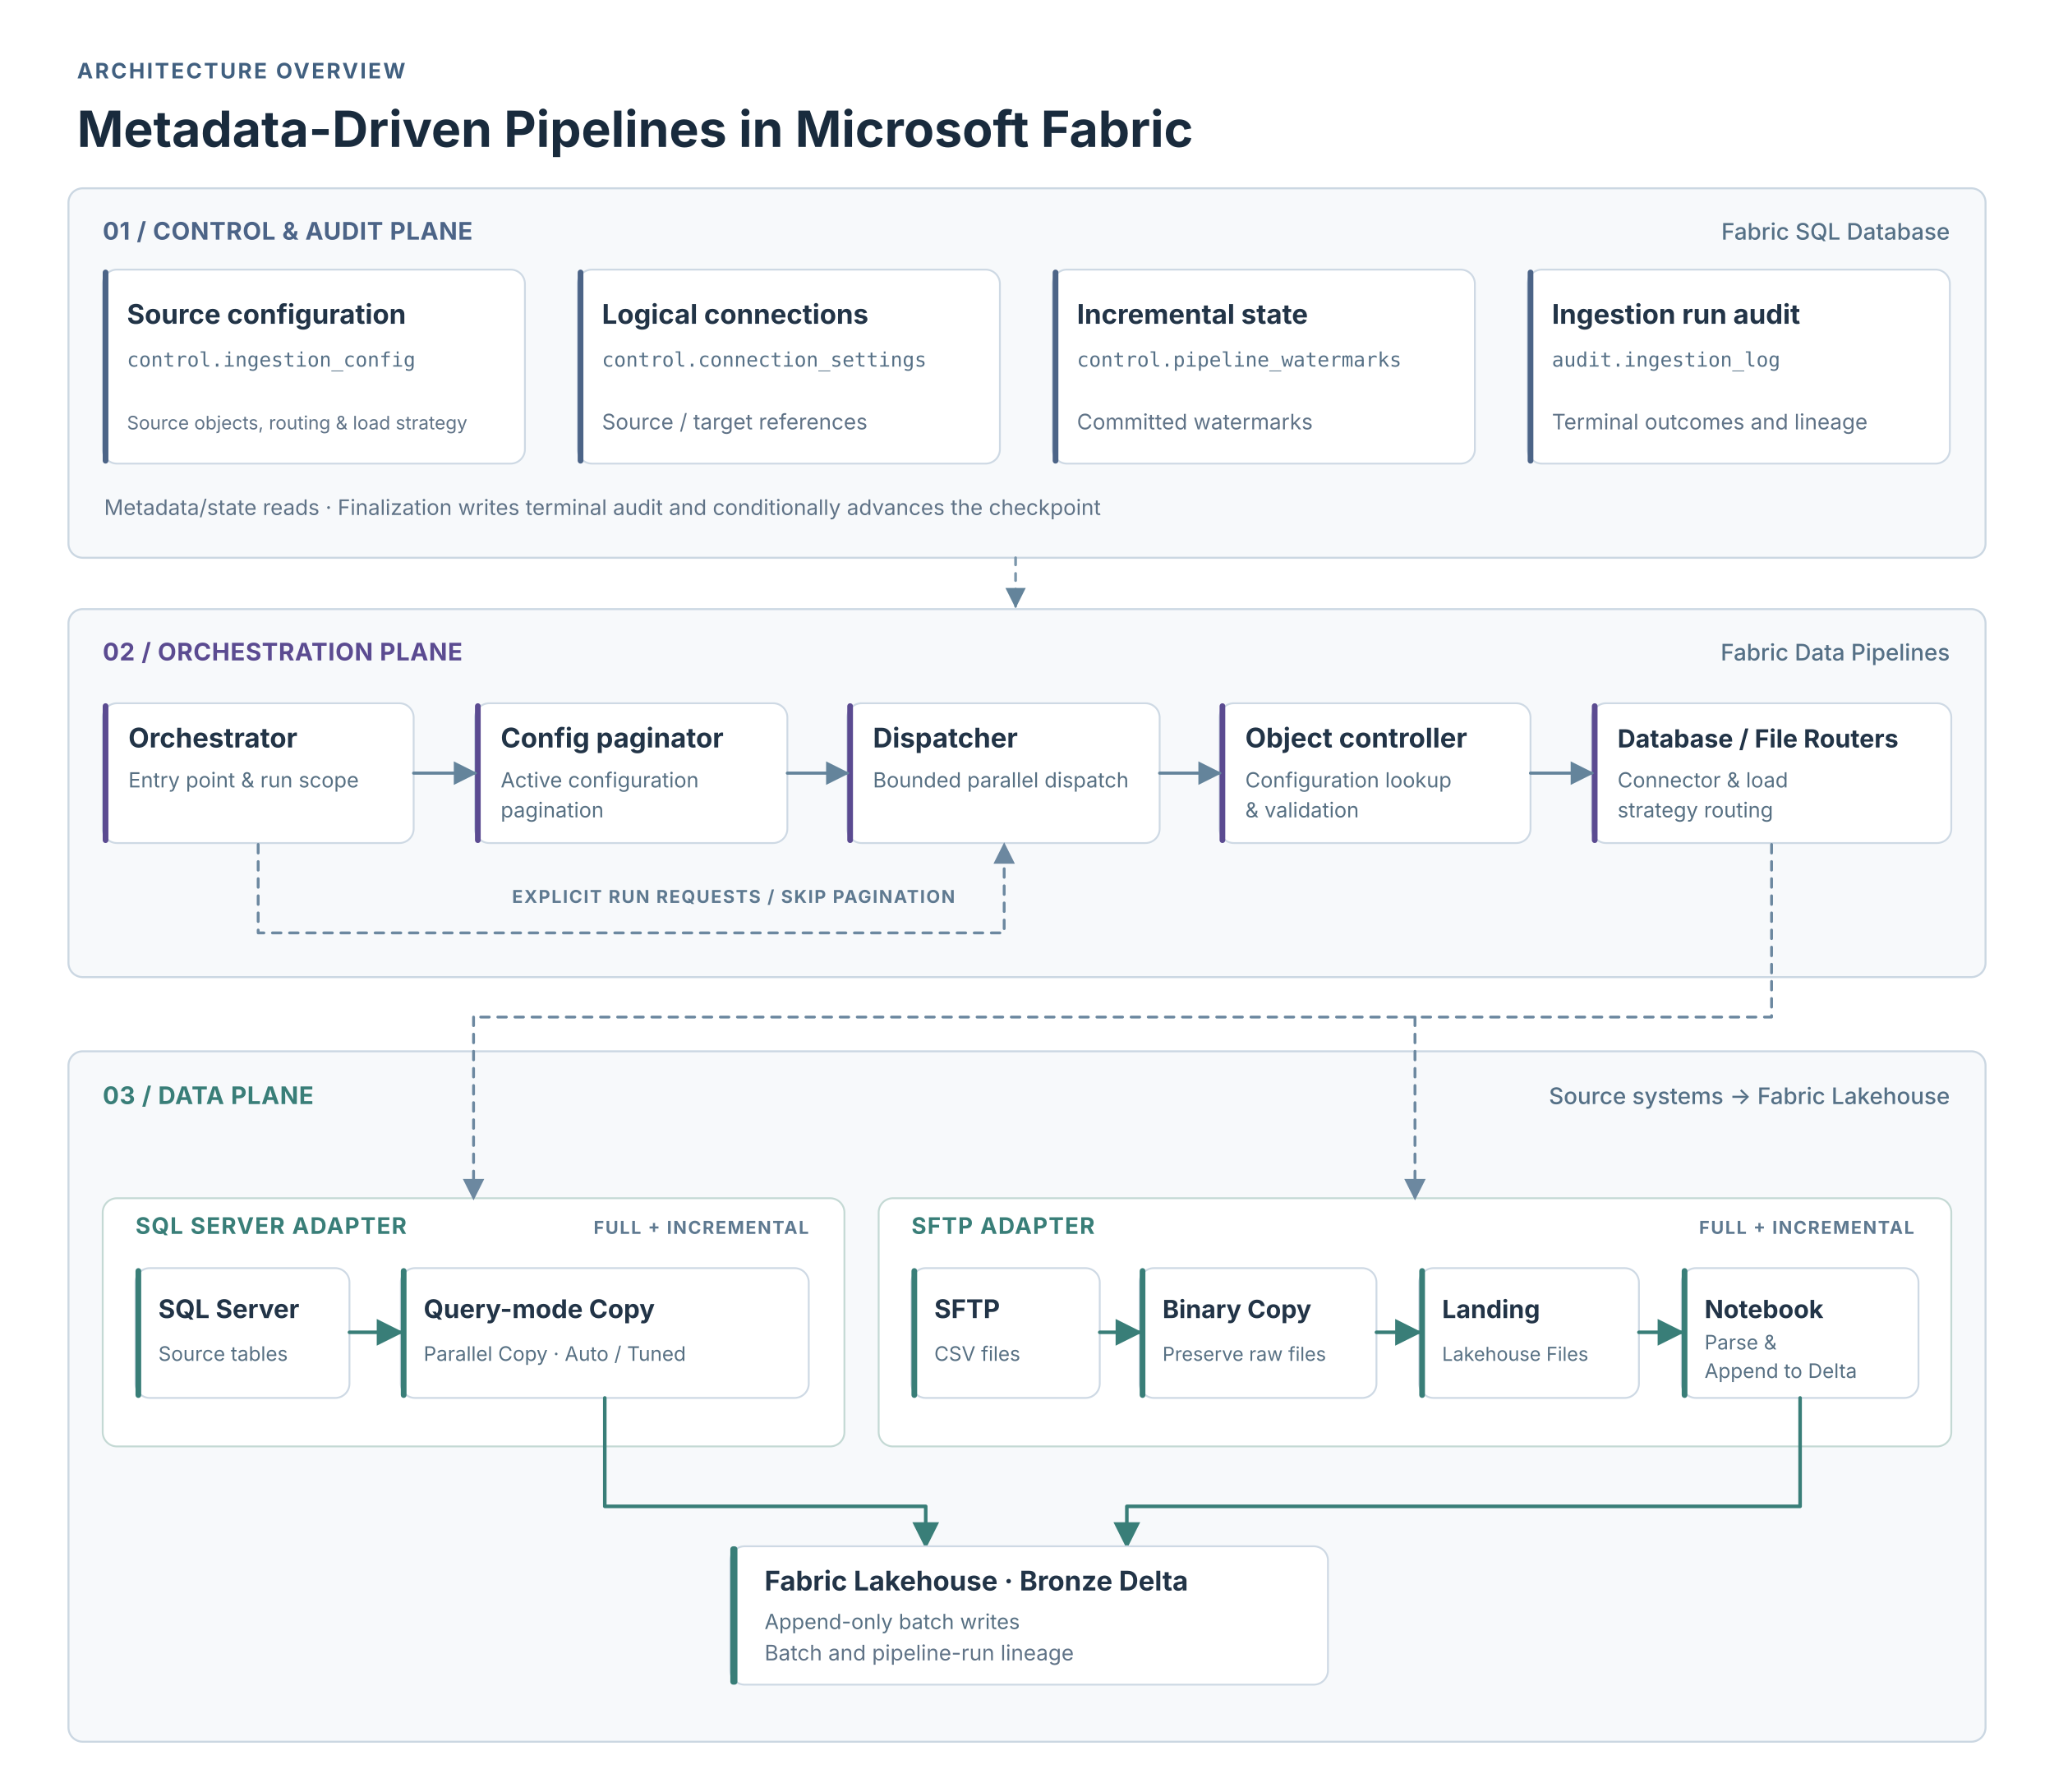
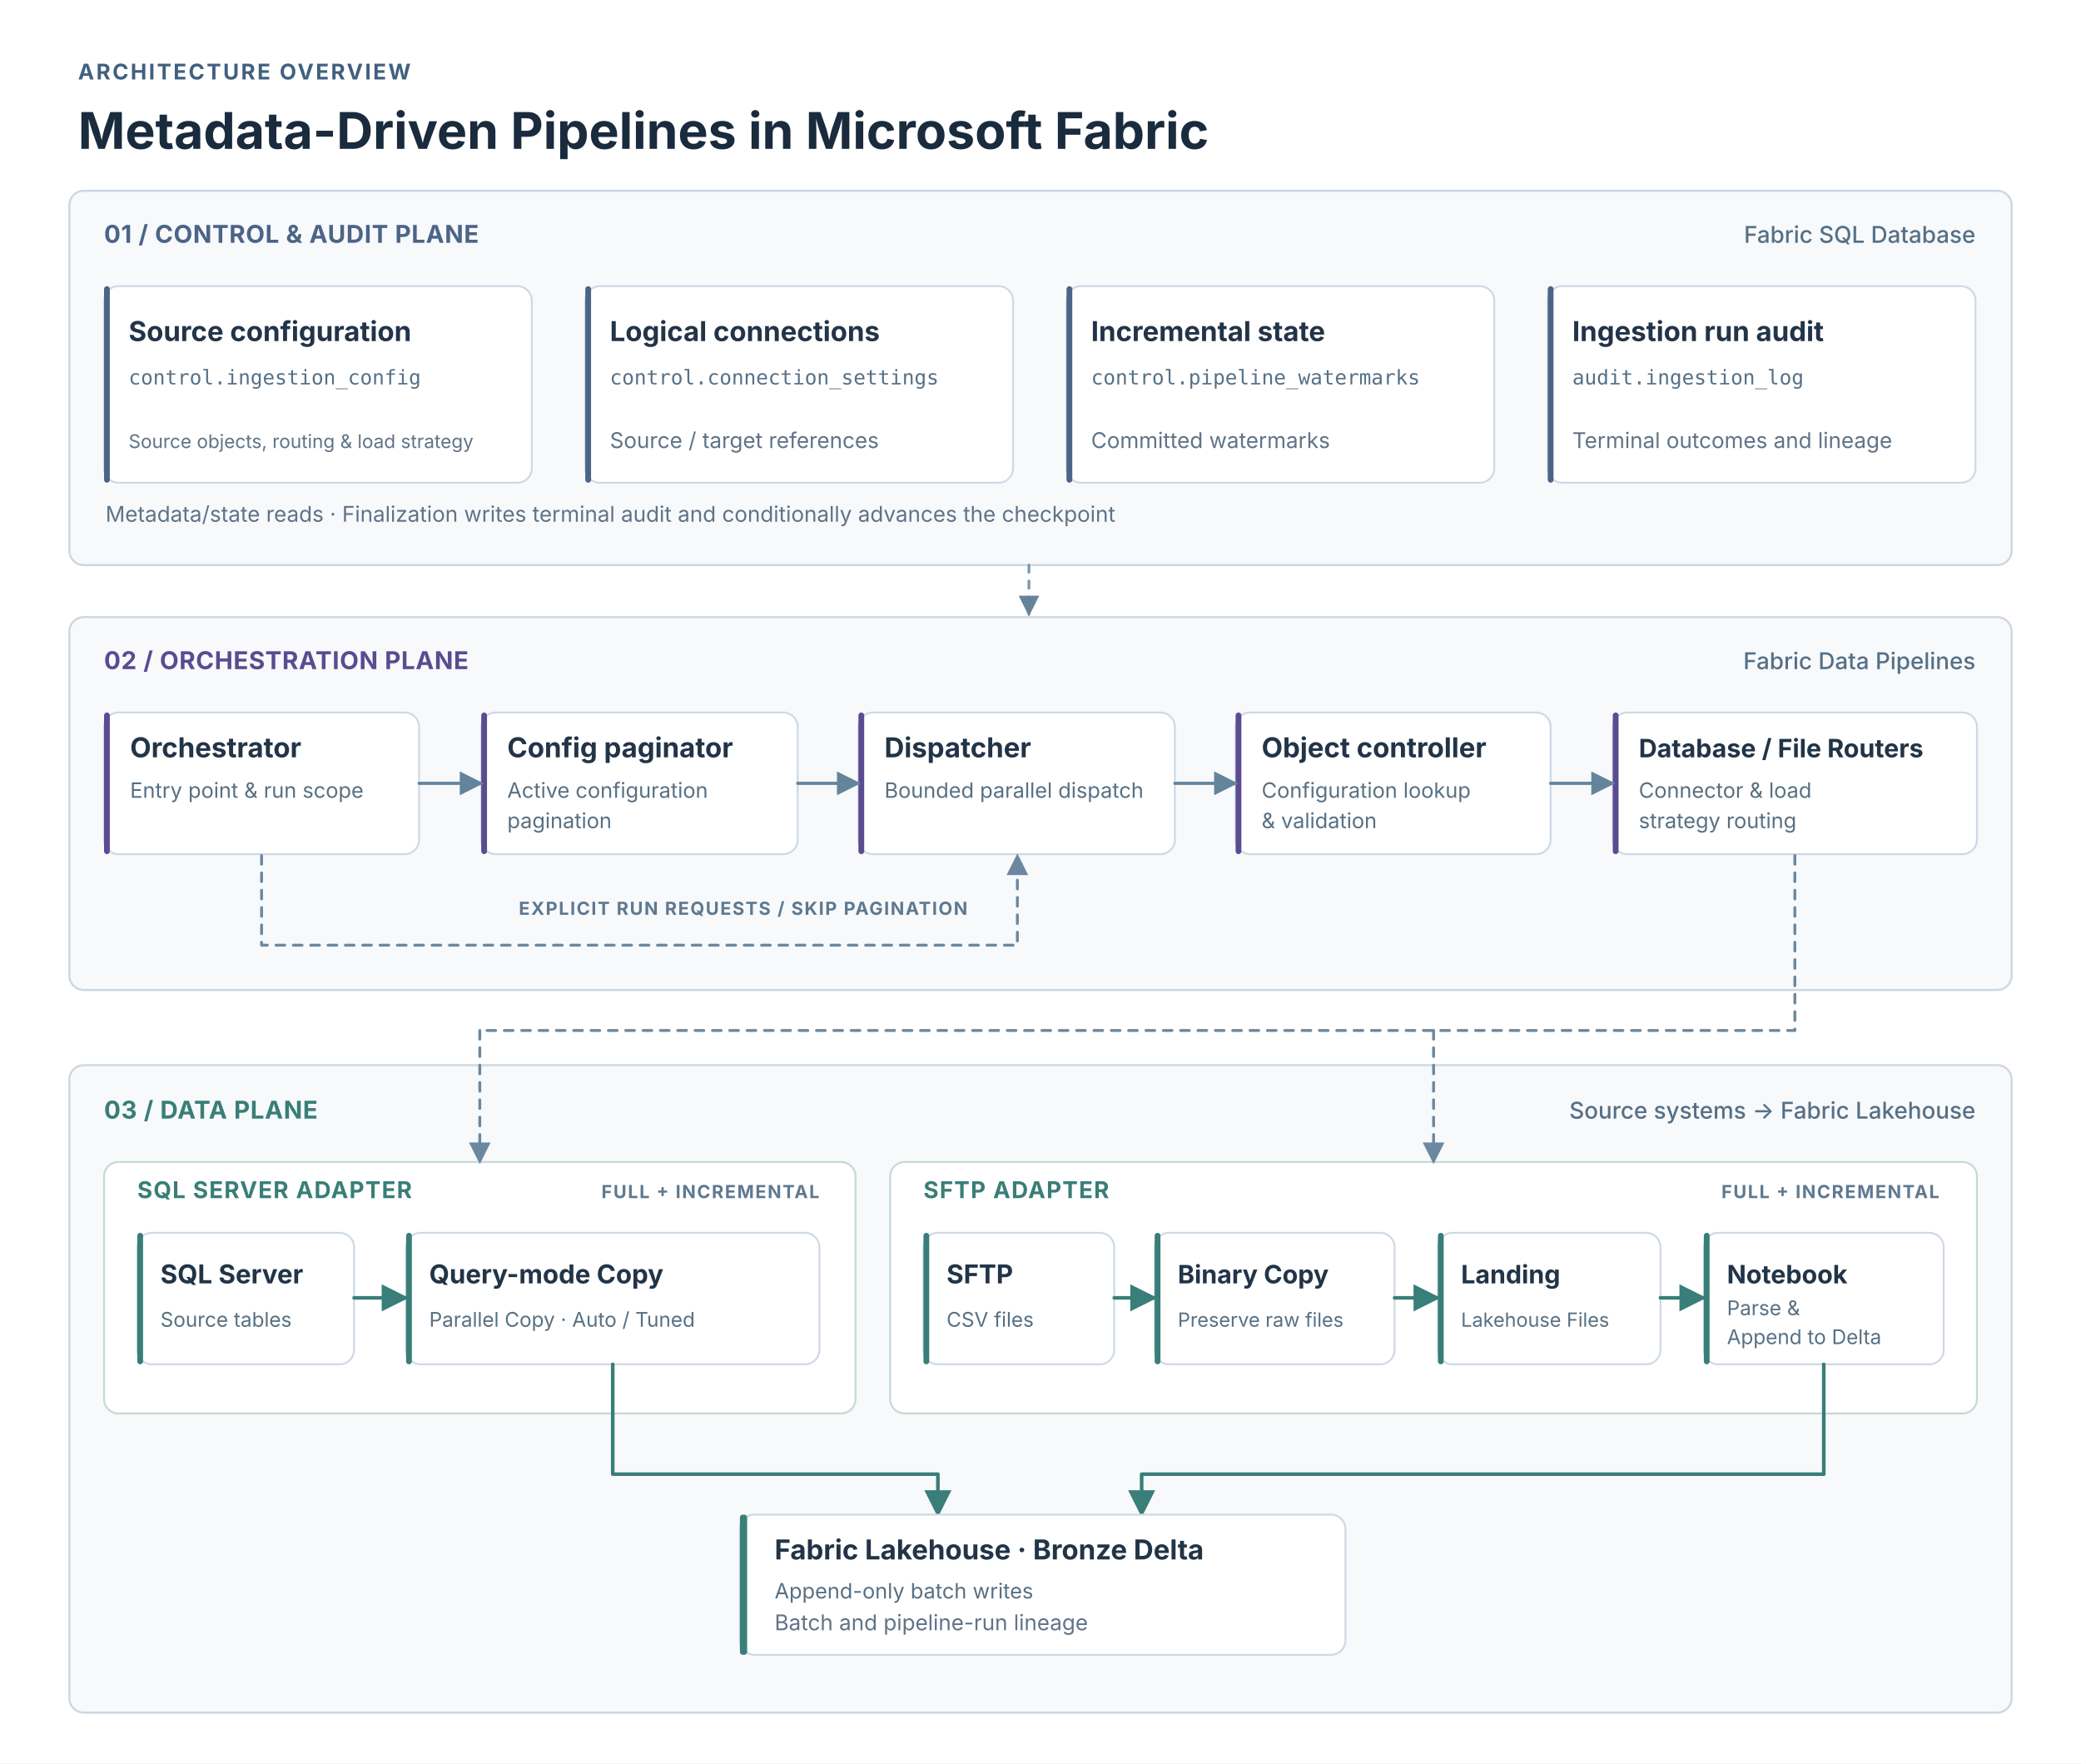
- <svg xmlns="http://www.w3.org/2000/svg" width="1440" height="1256" viewBox="0 0 1440 1256" role="img" aria-labelledby="diag-title diag-desc">
+ <svg xmlns="http://www.w3.org/2000/svg" width="1440" height="1220" viewBox="0 0 1440 1220" role="img" aria-labelledby="diag-title diag-desc">
  <defs>
    <style>
  text { font-family: "Segoe UI", "Inter", Arial, Helvetica, sans-serif; text-rendering: geometricPrecision; }
  .eyebrow { font-size: 15px; font-weight: 700; letter-spacing: 1.4px; fill: #416080; }
  .headline { font-size: 35px; font-weight: 700; fill: #192B3D; }
  .plane { fill: #F7F9FB; stroke: #CBD7E2; stroke-width: 1.4px; }
  .plane-title { font-size: 17px; font-weight: 700; letter-spacing: .35px; fill: #20394F; }
  .plane-meta { font-size: 16px; fill: #557086; font-weight: 500; }
  .card { fill: #FFFFFF; stroke: #CED9E4; stroke-width: 1.3px; }
  .route-group { fill: #FFFFFF; stroke: #C4D9D4; stroke-width: 1.3px; }
  .control-title { font-size: 19px; font-weight: 700; fill: #223447; }
  .control-note { font-size: 15px; fill: #607387; }
  .mono { font-family: "Cascadia Code", "Consolas", monospace; font-size: 14px; fill: #567086; }
  .process-title { font-size: 19px; font-weight: 700; fill: #223447; }
  .process-detail { font-size: 14.6px; fill: #577083; }
  .micro { font-size: 12.5px; letter-spacing: .9px; font-weight: 700; fill: #5E7990; }
  .caption { font-size: 15px; fill: #607387; }
  .route-title { font-size: 16px; font-weight: 700; letter-spacing: .7px; fill: #397E78; }
  .data-title { font-size: 18px; font-weight: 700; fill: #223447; }
  .data-detail { font-size: 14px; fill: #577083; }
  .wire { stroke: #64849B; stroke-width: 2.2px; stroke-linecap: round; stroke-linejoin: round; }
  .control-wire { stroke: #7B96AB; stroke-width: 1.9px; stroke-linecap: round; stroke-dasharray: 5 6; }
  .branch-wire { stroke: #6C88A0; stroke-width: 2px; stroke-linecap: round; stroke-linejoin: round; stroke-dasharray: 6 6; }
  .data-wire { stroke: #397E78; stroke-width: 2.5px; stroke-linecap: round; stroke-linejoin: round; }
</style>
    <marker id="arrow" viewBox="0 0 10 10" refX="9" refY="5" markerWidth="7.5" markerHeight="7.5" orient="auto-start-reverse">
      <path d="M0 0 L10 5 L0 10 Z" fill="#64849B" />
    </marker>
    <marker id="arrow-route" viewBox="0 0 10 10" refX="9" refY="5" markerWidth="7.5" markerHeight="7.5" orient="auto">
      <path d="M0 0 L10 5 L0 10 Z" fill="#6C88A0" />
    </marker>
    <marker id="arrow-data" viewBox="0 0 10 10" refX="9" refY="5" markerWidth="7.5" markerHeight="7.5" orient="auto">
      <path d="M0 0 L10 5 L0 10 Z" fill="#397E78" />
    </marker>
  </defs>
-   <rect width="1440" height="1300" fill="#FFFFFF" />
+   <rect width="1440" height="1220" fill="#FFFFFF" />
  <text x="54" y="55" class="eyebrow">ARCHITECTURE OVERVIEW</text>
  <text x="54" y="103" class="headline">Metadata-Driven Pipelines in Microsoft Fabric</text>
  <g transform="translate(0 -37)">
    <rect x="48" y="169" width="1344" height="259" rx="10" class="plane" />
    <text x="72" y="205" class="plane-title" style="fill:#4C6487">01  /  CONTROL &amp; AUDIT PLANE</text>
    <text x="1367" y="205" class="plane-meta" text-anchor="end">Fabric SQL Database</text>
-     <rect x="72" y="226" width="296" height="136" rx="10" class="card" />
-     <rect x="72" y="226" width="4" height="136" rx="2" fill="#4C6487" />
-     <text x="89" y="264" class="control-title">Source configuration</text>
-     <text x="89" y="294" class="mono">control.ingestion_config</text>
-     <text x="89" y="338" class="control-note" style="font-size:13px">Source objects, routing &amp; load strategy</text>
-     <rect x="405" y="226" width="296" height="136" rx="10" class="card" />
-     <rect x="405" y="226" width="4" height="136" rx="2" fill="#4C6487" />
-     <text x="422" y="264" class="control-title">Logical connections</text>
-     <text x="422" y="294" class="mono">control.connection_settings</text>
-     <text x="422" y="338" class="control-note">Source / target references</text>
-     <rect x="738" y="226" width="296" height="136" rx="10" class="card" />
-     <rect x="738" y="226" width="4" height="136" rx="2" fill="#4C6487" />
-     <text x="755" y="264" class="control-title">Incremental state</text>
-     <text x="755" y="294" class="mono">control.pipeline_watermarks</text>
-     <text x="755" y="338" class="control-note">Committed watermarks</text>
-     <rect x="1071" y="226" width="296" height="136" rx="10" class="card" />
-     <rect x="1071" y="226" width="4" height="136" rx="2" fill="#4C6487" />
-     <text x="1088" y="264" class="control-title">Ingestion run audit</text>
-     <text x="1088" y="294" class="mono">audit.ingestion_log</text>
-     <text x="1088" y="338" class="control-note">Terminal outcomes and lineage</text>
+     <g transform="translate(0 9)">
+       <rect x="72" y="226" width="296" height="136" rx="10" class="card" />
+       <rect x="72" y="226" width="4" height="136" rx="2" fill="#4C6487" />
+       <text x="89" y="264" class="control-title">Source configuration</text>
+       <text x="89" y="294" class="mono">control.ingestion_config</text>
+       <text x="89" y="338" class="control-note" style="font-size:13px">Source objects, routing &amp; load strategy</text>
+       <rect x="405" y="226" width="296" height="136" rx="10" class="card" />
+       <rect x="405" y="226" width="4" height="136" rx="2" fill="#4C6487" />
+       <text x="422" y="264" class="control-title">Logical connections</text>
+       <text x="422" y="294" class="mono">control.connection_settings</text>
+       <text x="422" y="338" class="control-note">Source / target references</text>
+       <rect x="738" y="226" width="296" height="136" rx="10" class="card" />
+       <rect x="738" y="226" width="4" height="136" rx="2" fill="#4C6487" />
+       <text x="755" y="264" class="control-title">Incremental state</text>
+       <text x="755" y="294" class="mono">control.pipeline_watermarks</text>
+       <text x="755" y="338" class="control-note">Committed watermarks</text>
+       <rect x="1071" y="226" width="296" height="136" rx="10" class="card" />
+       <rect x="1071" y="226" width="4" height="136" rx="2" fill="#4C6487" />
+       <text x="1088" y="264" class="control-title">Ingestion run audit</text>
+       <text x="1088" y="294" class="mono">audit.ingestion_log</text>
+       <text x="1088" y="338" class="control-note">Terminal outcomes and lineage</text>
+     </g>
    <text x="73" y="398" class="caption">Metadata/state reads  ·  Finalization writes terminal audit and conditionally advances the checkpoint</text>
    <path d="M 712 428 V 462" class="control-wire" fill="none" marker-end="url(#arrow)" />
    <g transform="translate(0 60)">
      <rect x="48" y="404" width="1344" height="258" rx="10" class="plane" />
      <text x="72" y="440" class="plane-title" style="fill:#5B4B91">02  /  ORCHESTRATION PLANE</text>
      <text x="1367" y="440" class="plane-meta" text-anchor="end">Fabric Data Pipelines</text>
      <rect x="72" y="470" width="218" height="98" rx="10" class="card" />
      <rect x="72" y="470" width="4" height="98" rx="2" fill="#5B4B91" />
      <text x="90" y="501" class="process-title">Orchestrator</text>
      <text x="90" y="529" class="process-detail">Entry point &amp; run scope</text>
      <rect x="333" y="470" width="219" height="98" rx="10" class="card" />
      <rect x="333" y="470" width="4" height="98" rx="2" fill="#5B4B91" />
      <text x="351" y="501" class="process-title">Config paginator</text>
      <text x="351" y="529" class="process-detail">Active configuration</text>
      <text x="351" y="550" class="process-detail">pagination</text>
      <rect x="594" y="470" width="219" height="98" rx="10" class="card" />
      <rect x="594" y="470" width="4" height="98" rx="2" fill="#5B4B91" />
      <text x="612" y="501" class="process-title">Dispatcher</text>
      <text x="612" y="529" class="process-detail">Bounded parallel dispatch</text>
      <rect x="855" y="470" width="218" height="98" rx="10" class="card" />
      <rect x="855" y="470" width="4" height="98" rx="2" fill="#5B4B91" />
      <text x="873" y="501" class="process-title">Object controller</text>
      <text x="873" y="529" class="process-detail">Configuration lookup</text>
      <text x="873" y="550" class="process-detail">&amp; validation</text>
      <rect x="1116" y="470" width="252" height="98" rx="10" class="card" />
      <rect x="1116" y="470" width="4" height="98" rx="2" fill="#5B4B91" />
      <text x="1134" y="501" class="process-title" style="font-size:17.5px">Database / File Routers</text>
      <text x="1134" y="529" class="process-detail">Connector &amp; load</text>
      <text x="1134" y="550" class="process-detail">strategy routing</text>
      <path d="M 290 519 H 333" class="wire" fill="none" marker-end="url(#arrow)" />
      <path d="M 552 519 H 594" class="wire" fill="none" marker-end="url(#arrow)" />
      <path d="M 813 519 H 855" class="wire" fill="none" marker-end="url(#arrow)" />
      <path d="M 1073 519 H 1116" class="wire" fill="none" marker-end="url(#arrow)" />
      <path d="M 181 569 V 631 H 704 V 569" class="branch-wire" fill="none" marker-end="url(#arrow-route)" />
      <text x="359" y="610" class="micro">EXPLICIT RUN REQUESTS  /  SKIP PAGINATION</text>
    </g>
    <g transform="translate(0 70)">
-       <rect x="48" y="704" width="1344" height="484" rx="10" class="plane" />
+       <rect x="48" y="704" width="1344" height="448" rx="10" class="plane" />
      <text x="72" y="741" class="plane-title" style="fill:#397E78">03  /  DATA PLANE</text>
      <text x="1367" y="741" class="plane-meta" text-anchor="end">Source systems  →  Fabric Lakehouse</text>
-       <rect x="72" y="807" width="520" height="174" rx="10" class="route-group" />
-       <rect x="616" y="807" width="752" height="174" rx="10" class="route-group" />
-       <path d="M 1242 559 V 680 H 332" class="branch-wire" fill="none" />
-       <path d="M 332 680 V 807" class="branch-wire" fill="none" marker-end="url(#arrow-route)" />
-       <path d="M 992 680 V 807" class="branch-wire" fill="none" marker-end="url(#arrow-route)" />
-       <text x="95" y="832" class="route-title">SQL SERVER ADAPTER</text>
-       <text x="567" y="832" class="micro" text-anchor="end">FULL + INCREMENTAL</text>
-       <text x="639" y="832" class="route-title">SFTP ADAPTER</text>
-       <text x="1342" y="832" class="micro" text-anchor="end">FULL + INCREMENTAL</text>
-       <rect x="95" y="856" width="150" height="91" rx="10" class="card" />
-       <rect x="95" y="856" width="4" height="91" rx="2" fill="#397E78" />
-       <text x="111" y="891" class="data-title">SQL Server</text>
-       <text x="111" y="921" class="data-detail">Source tables</text>
-       <rect x="281" y="856" width="286" height="91" rx="10" class="card" />
-       <rect x="281" y="856" width="4" height="91" rx="2" fill="#397E78" />
-       <text x="297" y="891" class="data-title">Query-mode Copy</text>
-       <text x="297" y="921" class="data-detail">Parallel Copy · Auto / Tuned</text>
-       <path d="M 245 901 H 281" class="data-wire" fill="none" marker-end="url(#arrow-data)" />
-       <rect x="639" y="856" width="132" height="91" rx="10" class="card" />
-       <rect x="639" y="856" width="4" height="91" rx="2" fill="#397E78" />
-       <text x="655" y="891" class="data-title">SFTP</text>
-       <text x="655" y="921" class="data-detail">CSV files</text>
-       <rect x="799" y="856" width="166" height="91" rx="10" class="card" />
-       <rect x="799" y="856" width="4" height="91" rx="2" fill="#397E78" />
-       <text x="815" y="891" class="data-title" style="font-size:17.5px">Binary Copy</text>
-       <text x="815" y="921" class="data-detail" style="font-size:13.5px">Preserve raw files</text>
-       <rect x="995" y="856" width="154" height="91" rx="10" class="card" />
-       <rect x="995" y="856" width="4" height="91" rx="2" fill="#397E78" />
-       <text x="1011" y="891" class="data-title" style="font-size:17.5px">Landing</text>
-       <text x="1011" y="921" class="data-detail" style="font-size:13.5px">Lakehouse Files</text>
-       <rect x="1179" y="856" width="166" height="91" rx="10" class="card" />
-       <rect x="1179" y="856" width="4" height="91" rx="2" fill="#397E78" />
-       <text x="1195" y="891" class="data-title" style="font-size:17.5px">Notebook</text>
-       <text x="1195" y="913" class="data-detail">Parse &amp;</text>
-       <text x="1195" y="933" class="data-detail">Append to Delta</text>
-       <path d="M 771 901 H 799" class="data-wire" fill="none" marker-end="url(#arrow-data)" />
-       <path d="M 965 901 H 995" class="data-wire" fill="none" marker-end="url(#arrow-data)" />
-       <path d="M 1149 901 H 1179" class="data-wire" fill="none" marker-end="url(#arrow-data)" />
-       <path d="M 424 947 V 1023 H 649 V 1051" class="data-wire" fill="none" marker-end="url(#arrow-data)" />
-       <path d="M 1262 947 V 1023 H 790 V 1051" class="data-wire" fill="none" marker-end="url(#arrow-data)" />
-       <rect x="512" y="1051" width="419" height="97" rx="10" class="card" />
-       <rect x="512" y="1051" width="5" height="97" rx="2" fill="#397E78" />
-       <text x="536" y="1082" class="process-title">Fabric Lakehouse · Bronze Delta</text>
-       <text x="536" y="1109" class="process-detail">Append-only batch writes</text>
-       <text x="536" y="1131" class="caption">Batch and pipeline-run lineage</text>
+       <g transform="translate(0 -36)">
+         <rect x="72" y="807" width="520" height="174" rx="10" class="route-group" />
+         <rect x="616" y="807" width="752" height="174" rx="10" class="route-group" />
+         <path d="M 1242 595 V 716 H 332" class="branch-wire" fill="none" />
+         <path d="M 332 716 V 807" class="branch-wire" fill="none" marker-end="url(#arrow-route)" />
+         <path d="M 992 716 V 807" class="branch-wire" fill="none" marker-end="url(#arrow-route)" />
+         <text x="95" y="832" class="route-title">SQL SERVER ADAPTER</text>
+         <text x="567" y="832" class="micro" text-anchor="end">FULL + INCREMENTAL</text>
+         <text x="639" y="832" class="route-title">SFTP ADAPTER</text>
+         <text x="1342" y="832" class="micro" text-anchor="end">FULL + INCREMENTAL</text>
+         <rect x="95" y="856" width="150" height="91" rx="10" class="card" />
+         <rect x="95" y="856" width="4" height="91" rx="2" fill="#397E78" />
+         <text x="111" y="891" class="data-title">SQL Server</text>
+         <text x="111" y="921" class="data-detail">Source tables</text>
+         <rect x="281" y="856" width="286" height="91" rx="10" class="card" />
+         <rect x="281" y="856" width="4" height="91" rx="2" fill="#397E78" />
+         <text x="297" y="891" class="data-title">Query-mode Copy</text>
+         <text x="297" y="921" class="data-detail">Parallel Copy · Auto / Tuned</text>
+         <path d="M 245 901 H 281" class="data-wire" fill="none" marker-end="url(#arrow-data)" />
+         <rect x="639" y="856" width="132" height="91" rx="10" class="card" />
+         <rect x="639" y="856" width="4" height="91" rx="2" fill="#397E78" />
+         <text x="655" y="891" class="data-title">SFTP</text>
+         <text x="655" y="921" class="data-detail">CSV files</text>
+         <rect x="799" y="856" width="166" height="91" rx="10" class="card" />
+         <rect x="799" y="856" width="4" height="91" rx="2" fill="#397E78" />
+         <text x="815" y="891" class="data-title" style="font-size:17.5px">Binary Copy</text>
+         <text x="815" y="921" class="data-detail" style="font-size:13.5px">Preserve raw files</text>
+         <rect x="995" y="856" width="154" height="91" rx="10" class="card" />
+         <rect x="995" y="856" width="4" height="91" rx="2" fill="#397E78" />
+         <text x="1011" y="891" class="data-title" style="font-size:17.5px">Landing</text>
+         <text x="1011" y="921" class="data-detail" style="font-size:13.5px">Lakehouse Files</text>
+         <rect x="1179" y="856" width="166" height="91" rx="10" class="card" />
+         <rect x="1179" y="856" width="4" height="91" rx="2" fill="#397E78" />
+         <text x="1195" y="891" class="data-title" style="font-size:17.5px">Notebook</text>
+         <text x="1195" y="913" class="data-detail">Parse &amp;</text>
+         <text x="1195" y="933" class="data-detail">Append to Delta</text>
+         <path d="M 771 901 H 799" class="data-wire" fill="none" marker-end="url(#arrow-data)" />
+         <path d="M 965 901 H 995" class="data-wire" fill="none" marker-end="url(#arrow-data)" />
+         <path d="M 1149 901 H 1179" class="data-wire" fill="none" marker-end="url(#arrow-data)" />
+         <path d="M 424 947 V 1023 H 649 V 1051" class="data-wire" fill="none" marker-end="url(#arrow-data)" />
+         <path d="M 1262 947 V 1023 H 790 V 1051" class="data-wire" fill="none" marker-end="url(#arrow-data)" />
+         <rect x="512" y="1051" width="419" height="97" rx="10" class="card" />
+         <rect x="512" y="1051" width="5" height="97" rx="2" fill="#397E78" />
+         <text x="536" y="1082" class="process-title">Fabric Lakehouse · Bronze Delta</text>
+         <text x="536" y="1109" class="process-detail">Append-only batch writes</text>
+         <text x="536" y="1131" class="caption">Batch and pipeline-run lineage</text>
+       </g>
    </g>
  </g>
</svg>
